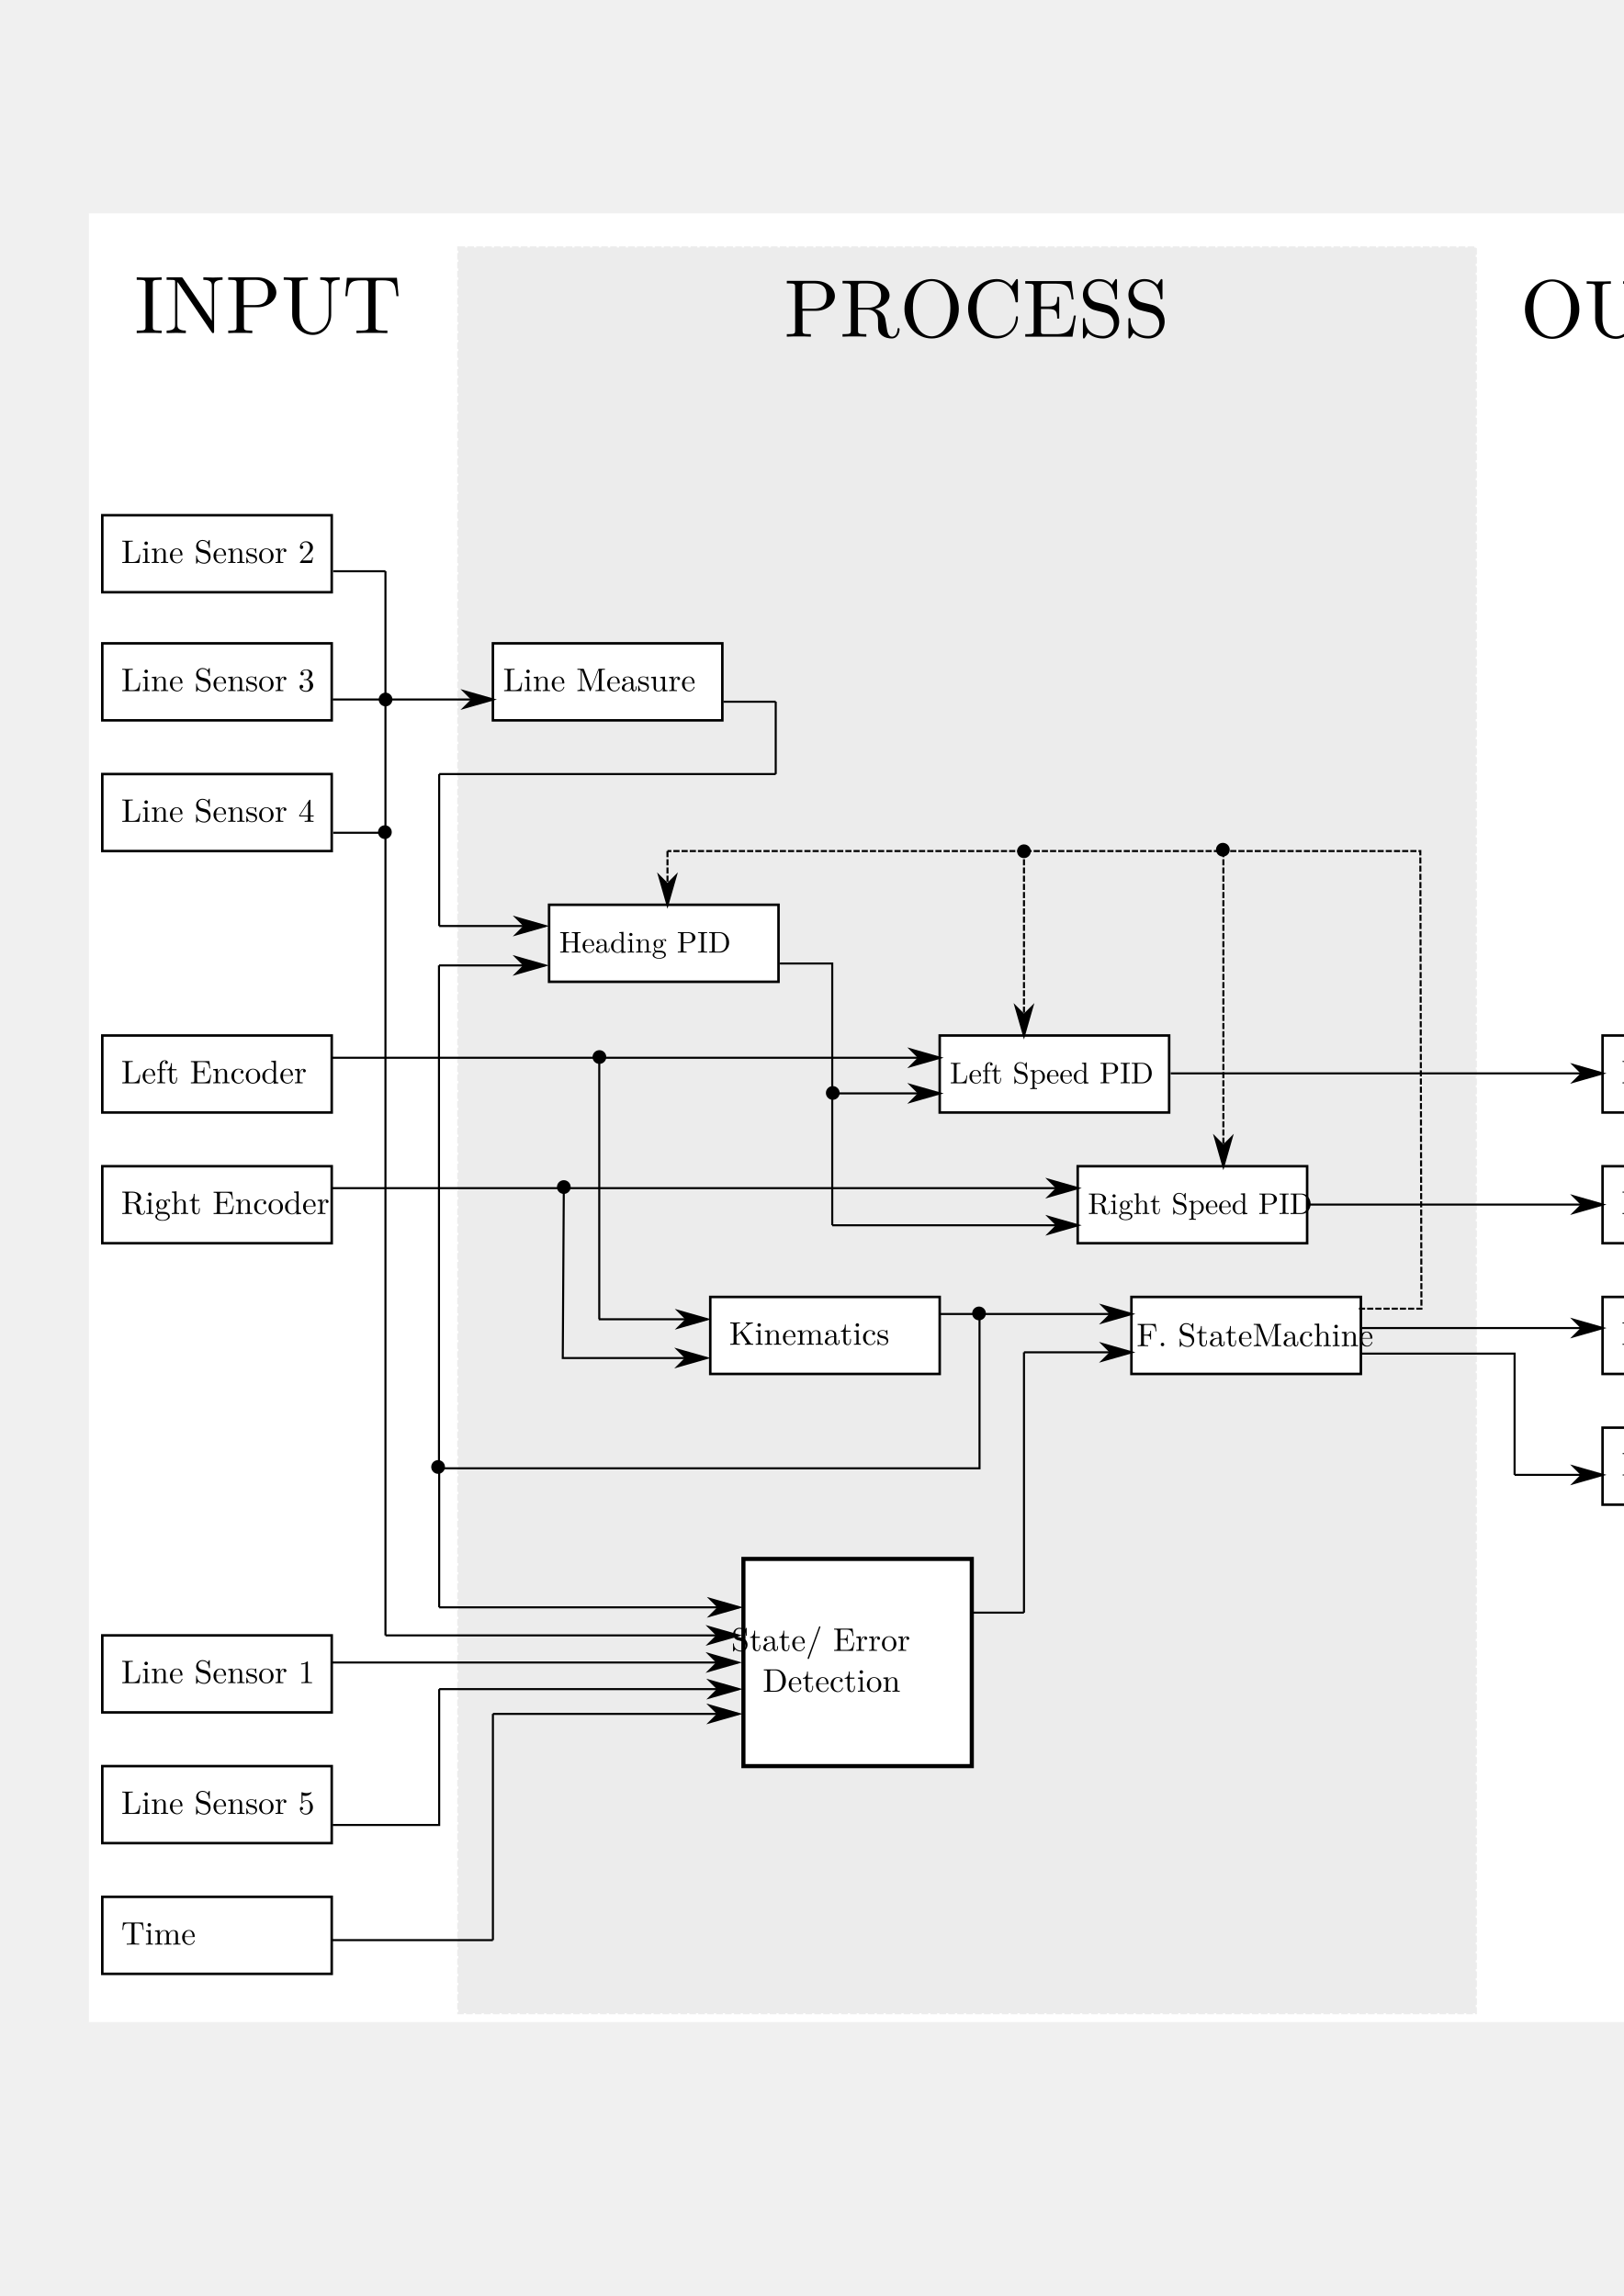
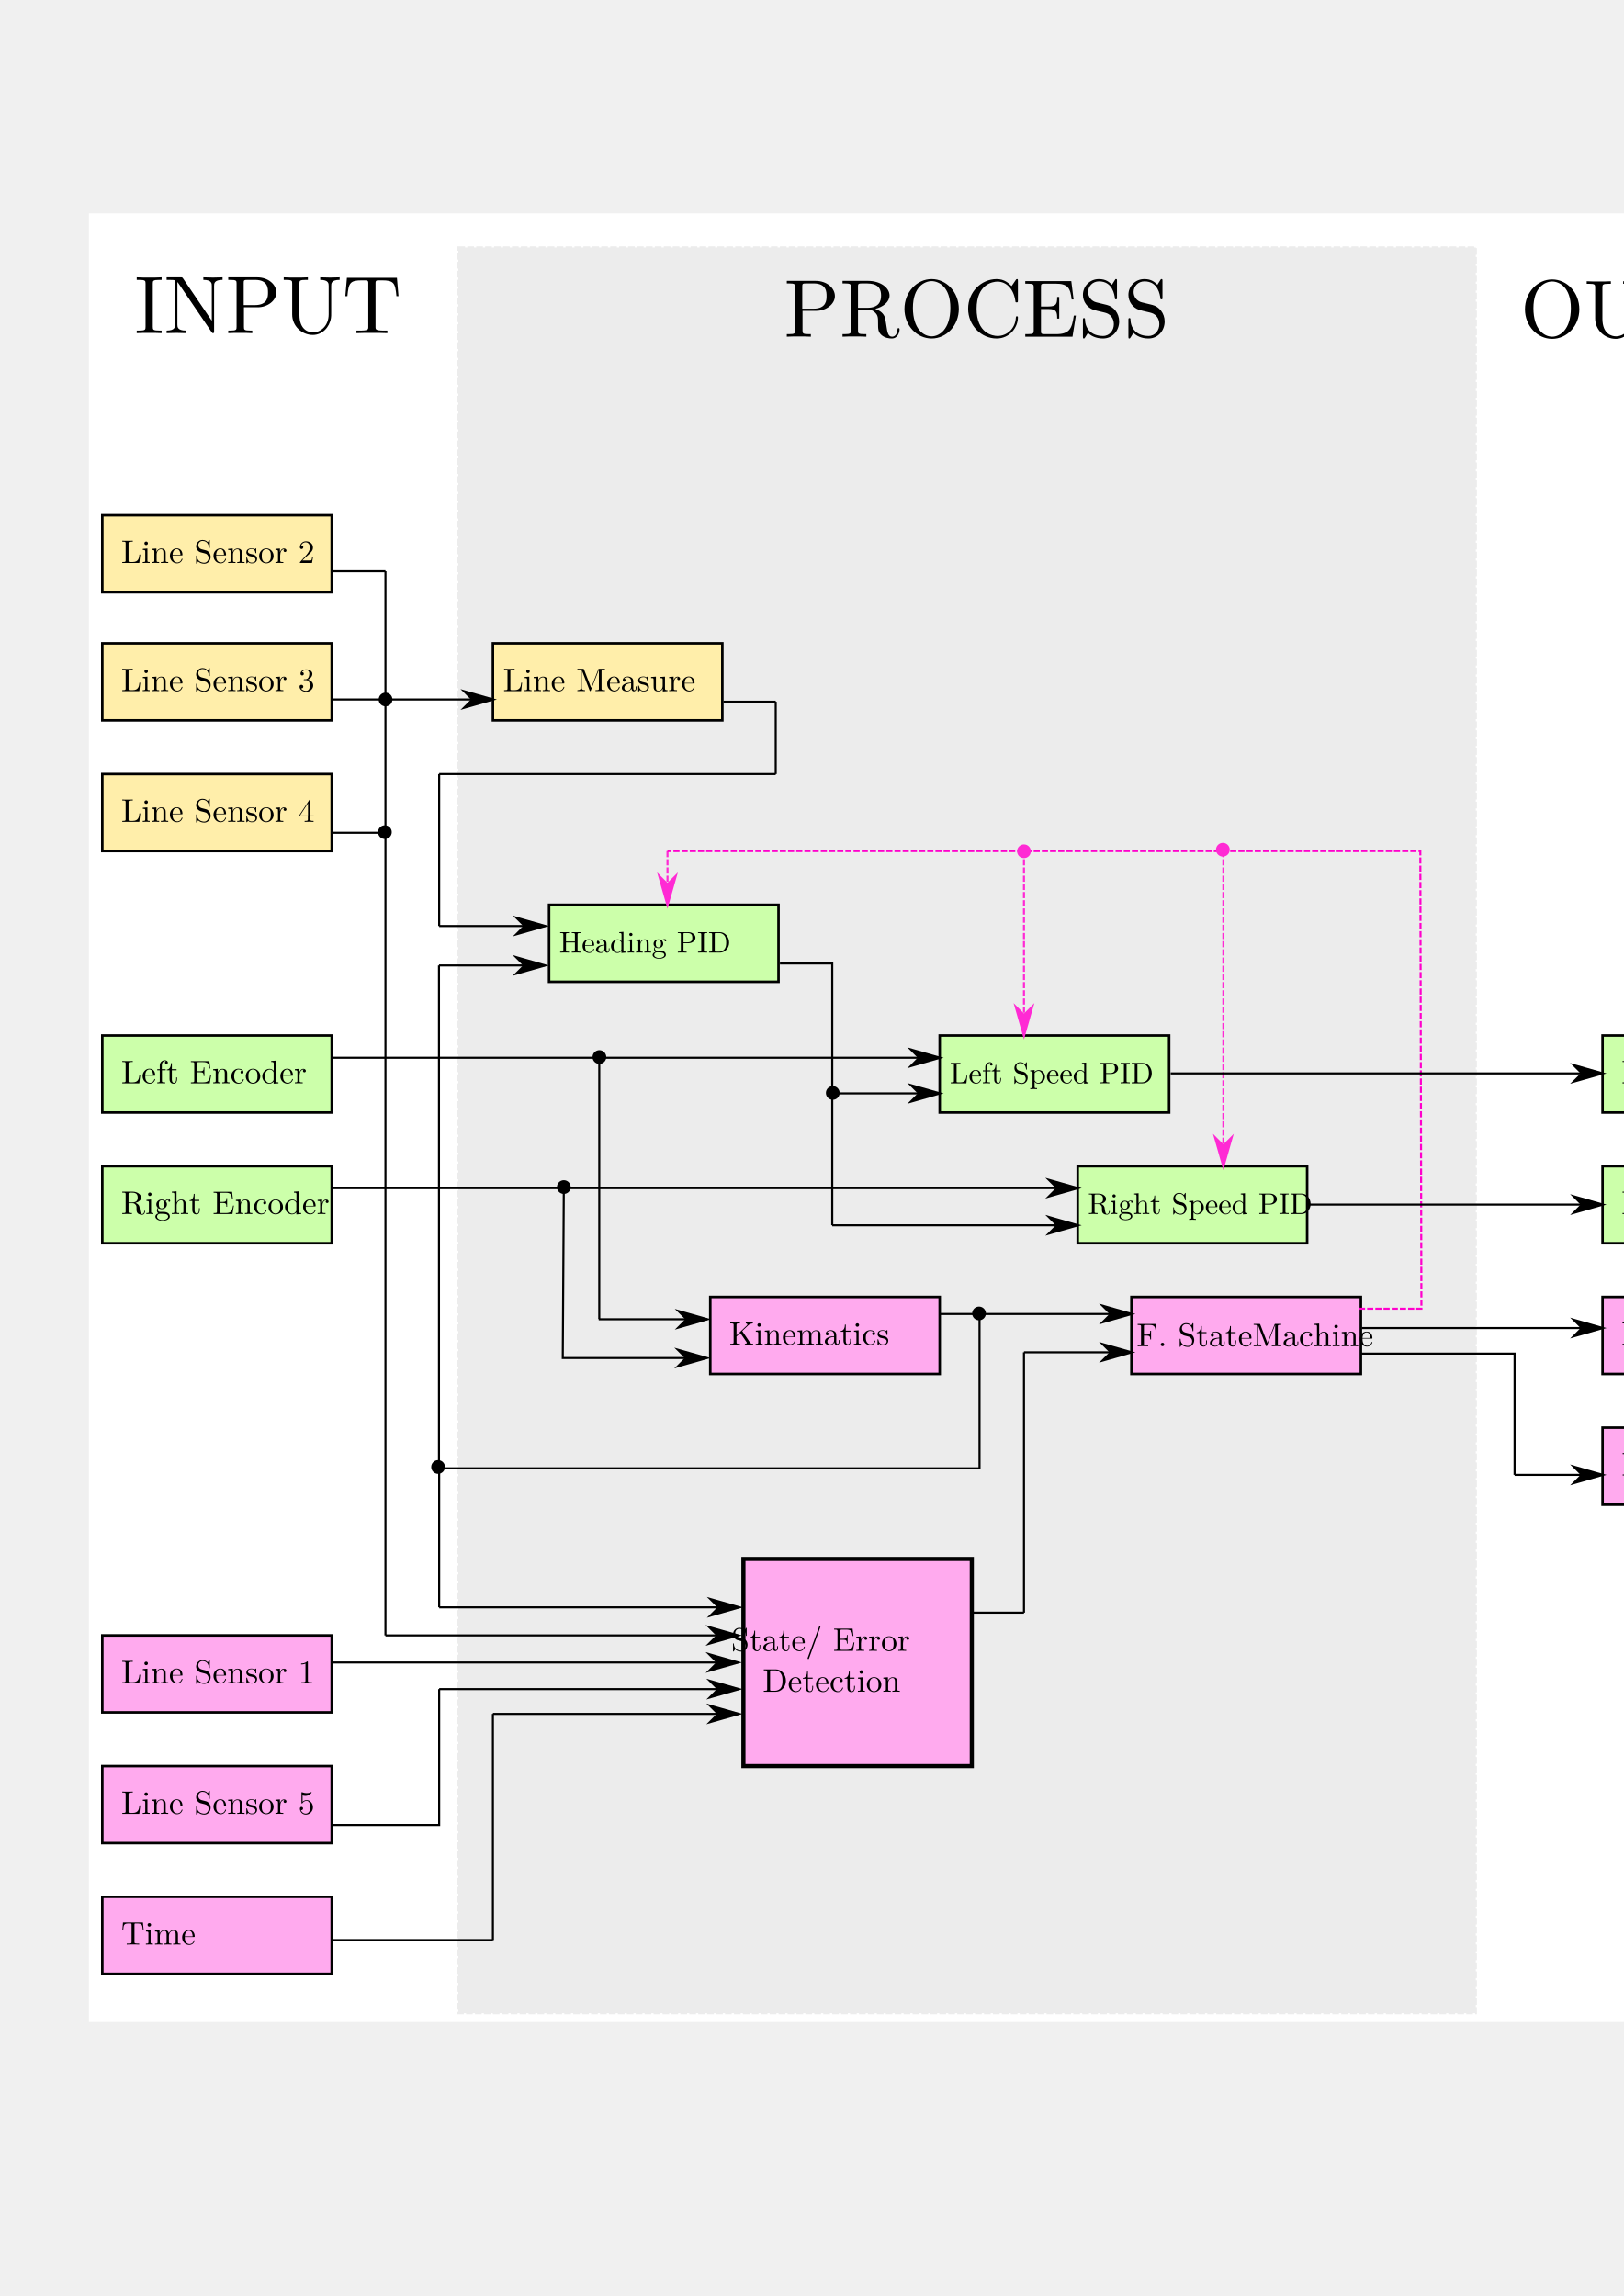
<svg xmlns="http://www.w3.org/2000/svg" width="210mm" height="297mm" viewBox="0 0 210 297" version="1.1" id="svg8">
  <defs id="defs2">
    <marker style="overflow:visible;" id="marker5228" refX="0.0" refY="0.0" orient="auto">
      <path transform="scale(0.8) rotate(180) translate(12.5,0)" style="fill-rule:evenodd;stroke:#000000;stroke-width:1pt;stroke-opacity:1;fill:#000000;fill-opacity:1" d="M 0.0,0.0 L 5.0,-5.0 L -12.5,0.0 L 5.0,5.0 L 0.0,0.0 z " id="path5226" />
    </marker>
    <marker style="overflow:visible;" id="marker5066" refX="0.0" refY="0.0" orient="auto">
      <path transform="scale(0.8) rotate(180) translate(12.5,0)" style="fill-rule:evenodd;stroke:#000000;stroke-width:1pt;stroke-opacity:1;fill:#000000;fill-opacity:1" d="M 0.0,0.0 L 5.0,-5.0 L -12.5,0.0 L 5.0,5.0 L 0.0,0.0 z " id="path5064" />
    </marker>
    <marker style="overflow:visible;" id="marker4910" refX="0.0" refY="0.0" orient="auto">
      <path transform="scale(0.8) rotate(180) translate(12.5,0)" style="fill-rule:evenodd;stroke:#000000;stroke-width:1pt;stroke-opacity:1;fill:#000000;fill-opacity:1" d="M 0.0,0.0 L 5.0,-5.0 L -12.5,0.0 L 5.0,5.0 L 0.0,0.0 z " id="path4908" />
    </marker>
    <marker style="overflow:visible;" id="marker4760" refX="0.0" refY="0.0" orient="auto">
      <path transform="scale(0.8) rotate(180) translate(12.5,0)" style="fill-rule:evenodd;stroke:#000000;stroke-width:1pt;stroke-opacity:1;fill:#000000;fill-opacity:1" d="M 0.0,0.0 L 5.0,-5.0 L -12.5,0.0 L 5.0,5.0 L 0.0,0.0 z " id="path4758" />
    </marker>
    <marker style="overflow:visible;" id="marker2869" refX="0.0" refY="0.0" orient="auto">
-       <path transform="scale(0.8) rotate(180) translate(12.5,0)" style="fill-rule:evenodd;stroke:#000000;stroke-width:1pt;stroke-opacity:1;fill:#000000;fill-opacity:1" d="M 0.0,0.0 L 5.0,-5.0 L -12.5,0.0 L 5.0,5.0 L 0.0,0.0 z " id="path2867" />
+       <path transform="scale(0.8) rotate(180) translate(12.5,0)" style="fill-rule:evenodd;stroke:#ff2ad4;stroke-width:1pt;stroke-opacity:1;fill:#ff2ad4;fill-opacity:1" d="M 0.0,0.0 L 5.0,-5.0 L -12.5,0.0 L 5.0,5.0 L 0.0,0.0 z " id="path2867" />
    </marker>
    <marker style="overflow:visible" id="Arrow1Lstart" refX="0.0" refY="0.0" orient="auto">
      <path transform="scale(0.8) translate(12.5,0)" style="fill-rule:evenodd;stroke:#000000;stroke-width:1pt;stroke-opacity:1;fill:#000000;fill-opacity:1" d="M 0.0,0.0 L 5.0,-5.0 L -12.5,0.0 L 5.0,5.0 L 0.0,0.0 z " id="path1164" />
    </marker>
    <marker style="overflow:visible;" id="marker2157" refX="0.0" refY="0.0" orient="auto">
      <path transform="scale(0.8) rotate(180) translate(12.5,0)" style="fill-rule:evenodd;stroke:#000000;stroke-width:1pt;stroke-opacity:1;fill:#000000;fill-opacity:1" d="M 0.0,0.0 L 5.0,-5.0 L -12.5,0.0 L 5.0,5.0 L 0.0,0.0 z " id="path2155" />
    </marker>
    <marker style="overflow:visible;" id="marker1810" refX="0.0" refY="0.0" orient="auto">
      <path transform="scale(0.8) rotate(180) translate(12.5,0)" style="fill-rule:evenodd;stroke:#000000;stroke-width:1pt;stroke-opacity:1;fill:#000000;fill-opacity:1" d="M 0.0,0.0 L 5.0,-5.0 L -12.5,0.0 L 5.0,5.0 L 0.0,0.0 z " id="path1808" />
    </marker>
    <marker style="overflow:visible;" id="Arrow1Lend" refX="0.0" refY="0.0" orient="auto">
      <path transform="scale(0.8) rotate(180) translate(12.5,0)" style="fill-rule:evenodd;stroke:#000000;stroke-width:1pt;stroke-opacity:1;fill:#000000;fill-opacity:1" d="M 0.0,0.0 L 5.0,-5.0 L -12.5,0.0 L 5.0,5.0 L 0.0,0.0 z " id="path1167" />
    </marker>
    <marker style="overflow:visible" id="Arrow1Lend-9" refX="0" refY="0" orient="auto">
      <path transform="matrix(-0.8,0,0,-0.8,-10,0)" style="fill:#000000;fill-opacity:1;fill-rule:evenodd;stroke:#000000;stroke-width:1pt;stroke-opacity:1" d="M 0,0 5,-5 -12.5,0 5,5 Z" id="path1167-4" />
    </marker>
    <marker style="overflow:visible" id="Arrow1Lend-0" refX="0" refY="0" orient="auto">
      <path transform="matrix(-0.8,0,0,-0.8,-10,0)" style="fill:#000000;fill-opacity:1;fill-rule:evenodd;stroke:#000000;stroke-width:1pt;stroke-opacity:1" d="M 0,0 5,-5 -12.5,0 5,5 Z" id="path1167-5" />
    </marker>
    <marker style="overflow:visible" id="marker1810-1" refX="0" refY="0" orient="auto">
      <path transform="matrix(-0.8,0,0,-0.8,-10,0)" style="fill:#000000;fill-opacity:1;fill-rule:evenodd;stroke:#000000;stroke-width:1pt;stroke-opacity:1" d="M 0,0 5,-5 -12.5,0 5,5 Z" id="path1808-0" />
    </marker>
    <marker style="overflow:visible" id="Arrow1Lend-0-4" refX="0" refY="0" orient="auto">
      <path transform="matrix(-0.8,0,0,-0.8,-10,0)" style="fill:#000000;fill-opacity:1;fill-rule:evenodd;stroke:#000000;stroke-width:1pt;stroke-opacity:1" d="M 0,0 5,-5 -12.5,0 5,5 Z" id="path1167-5-1" />
    </marker>
    <marker style="overflow:visible" id="Arrow1Lend-2" refX="0" refY="0" orient="auto">
      <path transform="matrix(-0.8,0,0,-0.8,-10,0)" style="fill:#000000;fill-opacity:1;fill-rule:evenodd;stroke:#000000;stroke-width:1pt;stroke-opacity:1" d="M 0,0 5,-5 -12.5,0 5,5 Z" id="path1167-9" />
    </marker>
    <marker style="overflow:visible" id="Arrow1Lend-9-0" refX="0" refY="0" orient="auto">
      <path transform="matrix(-0.8,0,0,-0.8,-10,0)" style="fill:#000000;fill-opacity:1;fill-rule:evenodd;stroke:#000000;stroke-width:1pt;stroke-opacity:1" d="M 0,0 5,-5 -12.5,0 5,5 Z" id="path1167-4-1" />
    </marker>
    <marker style="overflow:visible" id="Arrow1Lend-9-0-8" refX="0" refY="0" orient="auto">
      <path transform="matrix(-0.8,0,0,-0.8,-10,0)" style="fill:#000000;fill-opacity:1;fill-rule:evenodd;stroke:#000000;stroke-width:1pt;stroke-opacity:1" d="M 0,0 5,-5 -12.5,0 5,5 Z" id="path1167-4-1-2" />
    </marker>
    <marker style="overflow:visible" id="marker2157-3" refX="0" refY="0" orient="auto">
      <path transform="matrix(-0.8,0,0,-0.8,-10,0)" style="fill:#000000;fill-opacity:1;fill-rule:evenodd;stroke:#000000;stroke-width:1pt;stroke-opacity:1" d="M 0,0 5,-5 -12.5,0 5,5 Z" id="path2155-8" />
    </marker>
    <marker style="overflow:visible" id="marker2869-3" refX="0" refY="0" orient="auto">
      <path transform="matrix(-0.8,0,0,-0.8,-10,0)" style="fill:#000000;fill-opacity:1;fill-rule:evenodd;stroke:#000000;stroke-width:1pt;stroke-opacity:1" d="M 0,0 5,-5 -12.5,0 5,5 Z" id="path2867-8" />
    </marker>
    <marker style="overflow:visible" id="Arrow1Lend-9-0-8-0" refX="0" refY="0" orient="auto">
      <path transform="matrix(-0.8,0,0,-0.8,-10,0)" style="fill:#000000;fill-opacity:1;fill-rule:evenodd;stroke:#000000;stroke-width:1pt;stroke-opacity:1" d="M 0,0 5,-5 -12.5,0 5,5 Z" id="path1167-4-1-2-5" />
    </marker>
    <marker style="overflow:visible" id="Arrow1Lend-9-0-8-0-8" refX="0" refY="0" orient="auto">
      <path transform="matrix(-0.8,0,0,-0.8,-10,0)" style="fill:#000000;fill-opacity:1;fill-rule:evenodd;stroke:#000000;stroke-width:1pt;stroke-opacity:1" d="M 0,0 5,-5 -12.5,0 5,5 Z" id="path1167-4-1-2-5-4" />
    </marker>
    <marker style="overflow:visible" id="Arrow1Lend-9-0-8-0-84" refX="0" refY="0" orient="auto">
      <path transform="matrix(-0.8,0,0,-0.8,-10,0)" style="fill:#000000;fill-opacity:1;fill-rule:evenodd;stroke:#000000;stroke-width:1pt;stroke-opacity:1" d="M 0,0 5,-5 -12.5,0 5,5 Z" id="path1167-4-1-2-5-48" />
    </marker>
    <marker style="overflow:visible" id="Arrow1Lend-9-0-8-0-4" refX="0" refY="0" orient="auto">
      <path transform="matrix(-0.8,0,0,-0.8,-10,0)" style="fill:#000000;fill-opacity:1;fill-rule:evenodd;stroke:#000000;stroke-width:1pt;stroke-opacity:1" d="M 0,0 5,-5 -12.5,0 5,5 Z" id="path1167-4-1-2-5-2" />
    </marker>
    <marker style="overflow:visible" id="Arrow1Lend-9-0-8-0-84-3" refX="0" refY="0" orient="auto">
      <path transform="matrix(-0.8,0,0,-0.8,-10,0)" style="fill:#000000;fill-opacity:1;fill-rule:evenodd;stroke:#000000;stroke-width:1pt;stroke-opacity:1" d="M 0,0 5,-5 -12.5,0 5,5 Z" id="path1167-4-1-2-5-48-4" />
    </marker>
    <marker style="overflow:visible" id="marker2869-1" refX="0" refY="0" orient="auto">
-       <path transform="matrix(-0.8,0,0,-0.8,-10,0)" style="fill:#000000;fill-opacity:1;fill-rule:evenodd;stroke:#000000;stroke-width:1pt;stroke-opacity:1" d="M 0,0 5,-5 -12.5,0 5,5 Z" id="path2867-5" />
+       <path transform="matrix(-0.8,0,0,-0.8,-10,0)" style="fill:#ff2ad4;fill-opacity:1;fill-rule:evenodd;stroke:#ff2ad4;stroke-width:1pt;stroke-opacity:1" d="M 0,0 5,-5 -12.5,0 5,5 Z" id="path2867-5" />
    </marker>
    <marker style="overflow:visible" id="marker2869-1-2" refX="0" refY="0" orient="auto">
-       <path transform="matrix(-0.8,0,0,-0.8,-10,0)" style="fill:#000000;fill-opacity:1;fill-rule:evenodd;stroke:#000000;stroke-width:1pt;stroke-opacity:1" d="M 0,0 5,-5 -12.5,0 5,5 Z" id="path2867-5-8" />
+       <path transform="matrix(-0.8,0,0,-0.8,-10,0)" style="fill:#ff2ad4;fill-opacity:1;fill-rule:evenodd;stroke:#ff2ad4;stroke-width:1pt;stroke-opacity:1" d="M 0,0 5,-5 -12.5,0 5,5 Z" id="path2867-5-8" />
    </marker>
  </defs>
  <g id="layer1">
    <rect style="fill:#ffffff;stroke:none;stroke-width:0.266;stroke-miterlimit:4;stroke-dasharray:0.797, 0.266;stroke-dashoffset:0" id="rect5483" width="228.516" height="233.968" x="11.499" y="27.592" />
    <rect style="fill:#ececec;stroke:#ececec;stroke-width:0.289;stroke-miterlimit:4;stroke-dasharray:0.866, 0.289;stroke-dashoffset:0" id="rect5442" width="131.586" height="228.406" x="59.283" y="32.011" />
-     <rect style="fill:none;stroke:#000000;stroke-width:0.327;stroke-miterlimit:4;stroke-dasharray:none;stroke-dashoffset:0" id="rect833" width="29.673" height="9.961" x="13.23" y="66.648" />
+     <rect style="fill:#ffeeaa;stroke:#000000;stroke-width:0.327;stroke-miterlimit:4;stroke-dasharray:none;stroke-dashoffset:0" id="rect833" width="29.673" height="9.961" x="13.23" y="66.648" />
    <text xml:space="preserve" style="font-size:4.233px;line-height:1.25;font-family:'Cambria Math';-inkscape-font-specification:'Cambria Math';stroke-width:0.265" x="15.671" y="72.831" id="text837">
      <tspan x="15.671" y="72.831" style="font-size:4.233px;stroke-width:0.265" id="tspan839">Line Sensor 2</tspan>
    </text>
-     <rect style="fill:none;stroke:#000000;stroke-width:0.327;stroke-miterlimit:4;stroke-dasharray:none;stroke-dashoffset:0" id="rect833-0" width="29.673" height="9.961" x="13.23" y="83.219" />
+     <rect style="fill:#ffeeaa;stroke:#000000;stroke-width:0.327;stroke-miterlimit:4;stroke-dasharray:none;stroke-dashoffset:0" id="rect833-0" width="29.673" height="9.961" x="13.23" y="83.219" />
    <text xml:space="preserve" style="font-size:4.233px;line-height:1.25;font-family:'Cambria Math';-inkscape-font-specification:'Cambria Math';stroke-width:0.265" x="15.671" y="89.402" id="text837-4">
      <tspan x="15.671" y="89.402" style="font-size:4.233px;stroke-width:0.265" id="tspan839-1">Line Sensor 3</tspan>
    </text>
-     <rect style="fill:none;stroke:#000000;stroke-width:0.327;stroke-miterlimit:4;stroke-dasharray:none;stroke-dashoffset:0" id="rect833-0-4" width="29.673" height="9.961" x="13.23" y="100.128" />
+     <rect style="fill:#ffeeaa;stroke:#000000;stroke-width:0.327;stroke-miterlimit:4;stroke-dasharray:none;stroke-dashoffset:0" id="rect833-0-4" width="29.673" height="9.961" x="13.23" y="100.128" />
    <text xml:space="preserve" style="font-size:4.233px;line-height:1.25;font-family:'Cambria Math';-inkscape-font-specification:'Cambria Math';stroke-width:0.265" x="15.671" y="106.311" id="text837-4-2">
      <tspan x="15.671" y="106.311" style="font-size:4.233px;stroke-width:0.265" id="tspan839-1-1">Line Sensor 4</tspan>
    </text>
-     <rect style="fill:#ffffff;stroke:#000000;stroke-width:0.327;stroke-miterlimit:4;stroke-dasharray:none;stroke-dashoffset:0" id="rect833-7" width="29.673" height="9.961" x="63.75" y="83.219" />
+     <rect style="fill:#ffeeaa;stroke:#000000;stroke-width:0.327;stroke-miterlimit:4;stroke-dasharray:none;stroke-dashoffset:0" id="rect833-7" width="29.673" height="9.961" x="63.75" y="83.219" />
    <text xml:space="preserve" style="font-size:4.233px;line-height:1.25;font-family:'Cambria Math';-inkscape-font-specification:'Cambria Math';stroke-width:0.265" x="65.057" y="89.402" id="text837-3">
      <tspan x="65.057" y="89.402" style="font-size:4.233px;stroke-width:0.265" id="tspan839-15">Line Measure</tspan>
    </text>
-     <rect style="fill:#ffffff;stroke:#000000;stroke-width:0.327;stroke-miterlimit:4;stroke-dasharray:none;stroke-dashoffset:0" id="rect833-7-9" width="29.673" height="9.961" x="121.536" y="133.948" />
+     <rect style="fill:#ccffaa;stroke:#000000;stroke-width:0.327;stroke-miterlimit:4;stroke-dasharray:none;stroke-dashoffset:0" id="rect833-7-9" width="29.673" height="9.961" x="121.536" y="133.948" />
    <text xml:space="preserve" style="font-size:3.881px;line-height:1.25;font-family:'Cambria Math';-inkscape-font-specification:'Cambria Math';stroke-width:0.265" x="122.843" y="140.131" id="text837-3-2">
      <tspan x="122.843" y="140.131" style="font-size:3.881px;stroke-width:0.265" id="tspan839-15-4">Left Speed PID</tspan>
    </text>
-     <rect style="fill:#ffffff;stroke:#000000;stroke-width:0.327;stroke-miterlimit:4;stroke-dasharray:none;stroke-dashoffset:0" id="rect833-7-9-4" width="29.673" height="9.961" x="139.384" y="150.857" />
+     <rect style="fill:#ccffaa;stroke:#000000;stroke-width:0.327;stroke-miterlimit:4;stroke-dasharray:none;stroke-dashoffset:0" id="rect833-7-9-4" width="29.673" height="9.961" x="139.384" y="150.857" />
    <text xml:space="preserve" style="font-size:3.881px;line-height:1.25;font-family:'Cambria Math';-inkscape-font-specification:'Cambria Math';stroke-width:0.265" x="140.691" y="157.04" id="text837-3-2-9">
      <tspan x="140.691" y="157.04" style="font-size:3.881px;stroke-width:0.265" id="tspan839-15-4-6">Right Speed PID</tspan>
    </text>
-     <rect style="fill:#ffffff;stroke:#000000;stroke-width:0.327;stroke-miterlimit:4;stroke-dasharray:none;stroke-dashoffset:0" id="rect833-7-9-4-8" width="29.673" height="9.961" x="71.015" y="117.038" />
+     <rect style="fill:#ccffaa;stroke:#000000;stroke-width:0.327;stroke-miterlimit:4;stroke-dasharray:none;stroke-dashoffset:0" id="rect833-7-9-4-8" width="29.673" height="9.961" x="71.015" y="117.038" />
    <text xml:space="preserve" style="font-size:3.881px;line-height:1.25;font-family:'Cambria Math';-inkscape-font-specification:'Cambria Math';stroke-width:0.265" x="72.323" y="123.221" id="text837-3-2-9-1">
      <tspan x="72.323" y="123.221" style="font-size:3.881px;stroke-width:0.265" id="tspan839-15-4-6-1">Heading PID</tspan>
    </text>
-     <rect style="fill:none;stroke:#000000;stroke-width:0.327;stroke-miterlimit:4;stroke-dasharray:none;stroke-dashoffset:0" id="rect833-0-44" width="29.673" height="9.961" x="13.23" y="133.948" />
+     <rect style="fill:#ccffaa;stroke:#000000;stroke-width:0.327;stroke-miterlimit:4;stroke-dasharray:none;stroke-dashoffset:0" id="rect833-0-44" width="29.673" height="9.961" x="13.23" y="133.948" />
    <text xml:space="preserve" style="font-size:4.233px;line-height:1.25;font-family:'Cambria Math';-inkscape-font-specification:'Cambria Math';stroke-width:0.265" x="15.671" y="140.131" id="text837-4-0">
      <tspan x="15.671" y="140.131" style="font-size:4.233px;stroke-width:0.265" id="tspan839-1-5">Left Encoder</tspan>
    </text>
-     <rect style="fill:none;stroke:#000000;stroke-width:0.327;stroke-miterlimit:4;stroke-dasharray:none;stroke-dashoffset:0" id="rect833-0-4-2" width="29.673" height="9.961" x="13.23" y="150.857" />
+     <rect style="fill:#ccffaa;stroke:#000000;stroke-width:0.327;stroke-miterlimit:4;stroke-dasharray:none;stroke-dashoffset:0" id="rect833-0-4-2" width="29.673" height="9.961" x="13.23" y="150.857" />
    <text xml:space="preserve" style="font-size:4.233px;line-height:1.25;font-family:'Cambria Math';-inkscape-font-specification:'Cambria Math';stroke-width:0.265" x="15.671" y="157.04" id="text837-4-2-6">
      <tspan x="15.671" y="157.04" style="font-size:4.233px;stroke-width:0.265" id="tspan839-1-1-7">Right Encoder</tspan>
    </text>
-     <rect style="fill:#ffffff;stroke:#000000;stroke-width:0.327;stroke-miterlimit:4;stroke-dasharray:none;stroke-dashoffset:0" id="rect833-0-4-2-5" width="29.673" height="9.961" x="91.862" y="167.767" />
+     <rect style="fill:#ffaaee;stroke:#000000;stroke-width:0.327;stroke-miterlimit:4;stroke-dasharray:none;stroke-dashoffset:0" id="rect833-0-4-2-5" width="29.673" height="9.961" x="91.862" y="167.767" />
    <text xml:space="preserve" style="font-size:4.233px;line-height:1.25;font-family:'Cambria Math';-inkscape-font-specification:'Cambria Math';stroke-width:0.265" x="94.304" y="173.95" id="text837-4-2-6-6">
      <tspan x="94.304" y="173.95" style="font-size:4.233px;stroke-width:0.265" id="tspan839-1-1-7-0">Kinematics</tspan>
    </text>
-     <rect style="fill:none;stroke:#000000;stroke-width:0.327;stroke-miterlimit:4;stroke-dasharray:none;stroke-dashoffset:0" id="rect833-06" width="29.673" height="9.961" x="13.23" y="211.547" />
+     <rect style="fill:#ffaaee;stroke:#000000;stroke-width:0.327;stroke-miterlimit:4;stroke-dasharray:none;stroke-dashoffset:0" id="rect833-06" width="29.673" height="9.961" x="13.23" y="211.547" />
    <text xml:space="preserve" style="font-size:4.233px;line-height:1.25;font-family:'Cambria Math';-inkscape-font-specification:'Cambria Math';stroke-width:0.265" x="15.671" y="217.73" id="text837-6">
      <tspan x="15.671" y="217.73" style="font-size:4.233px;stroke-width:0.265" id="tspan839-2">Line Sensor 1</tspan>
    </text>
-     <rect style="fill:none;stroke:#000000;stroke-width:0.327;stroke-miterlimit:4;stroke-dasharray:none;stroke-dashoffset:0" id="rect833-06-7" width="29.673" height="9.961" x="13.23" y="228.457" />
+     <rect style="fill:#ffaaee;stroke:#000000;stroke-width:0.327;stroke-miterlimit:4;stroke-dasharray:none;stroke-dashoffset:0" id="rect833-06-7" width="29.673" height="9.961" x="13.23" y="228.457" />
    <text xml:space="preserve" style="font-size:4.233px;line-height:1.25;font-family:'Cambria Math';-inkscape-font-specification:'Cambria Math';stroke-width:0.265" x="15.671" y="234.64" id="text837-6-0">
      <tspan x="15.671" y="234.64" style="font-size:4.233px;stroke-width:0.265" id="tspan839-2-6">Line Sensor 5</tspan>
    </text>
-     <rect style="fill:#ffffff;stroke:#000000;stroke-width:0.535;stroke-miterlimit:4;stroke-dasharray:none;stroke-dashoffset:0" id="rect833-06-7-6" width="29.537" height="26.802" x="96.149" y="201.655" />
+     <rect style="fill:#ffaaee;stroke:#000000;stroke-width:0.535;stroke-miterlimit:4;stroke-dasharray:none;stroke-dashoffset:0" id="rect833-06-7-6" width="29.537" height="26.802" x="96.149" y="201.655" />
    <text xml:space="preserve" style="font-size:4.233px;line-height:1.25;font-family:'Cambria Math';-inkscape-font-specification:'Cambria Math';stroke-width:0.265" x="111.063" y="213.544" id="text837-6-0-3">
      <tspan x="111.063" y="213.544" style="font-size:4.233px;text-align:center;text-anchor:middle;stroke-width:0.265" id="tspan839-2-6-7">State/ Error</tspan>
      <tspan x="111.063" y="218.836" style="font-size:4.233px;text-align:center;text-anchor:middle;stroke-width:0.265" id="tspan4211">Detection</tspan>
    </text>
-     <rect style="fill:#ffffff;stroke:#000000;stroke-width:0.327;stroke-miterlimit:4;stroke-dasharray:none;stroke-dashoffset:0" id="rect833-06-7-6-1" width="29.673" height="9.961" x="146.333" y="167.767" />
+     <rect style="fill:#ffaaee;stroke:#000000;stroke-width:0.327;stroke-miterlimit:4;stroke-dasharray:none;stroke-dashoffset:0" id="rect833-06-7-6-1" width="29.673" height="9.961" x="146.333" y="167.767" />
    <text xml:space="preserve" style="font-size:4.233px;line-height:1.25;font-family:'Cambria Math';-inkscape-font-specification:'Cambria Math';stroke-width:0.265" x="146.995" y="174.139" id="text837-6-0-3-9">
      <tspan x="146.995" y="174.139" style="font-size:4.233px;stroke-width:0.265" id="tspan839-2-6-7-0">F. StateMachine</tspan>
    </text>
    <path style="fill:none;stroke:#000000;stroke-width:0.265px;stroke-linecap:butt;stroke-linejoin:miter;stroke-opacity:1;marker-end:url(#Arrow1Lend)" d="m 107.638,141.436 h 13.898" id="path1162" />
    <path style="fill:none;stroke:#000000;stroke-width:0.265px;stroke-linecap:butt;stroke-linejoin:miter;stroke-opacity:1" d="m 43.089,73.894 h 6.763" id="path1454" />
    <path style="fill:none;stroke:#000000;stroke-width:0.265px;stroke-linecap:butt;stroke-linejoin:miter;stroke-opacity:1" d="m 43.089,107.723 h 6.763" id="path1454-9" />
    <path style="fill:none;stroke:#000000;stroke-width:0.265px;stroke-linecap:butt;stroke-linejoin:miter;stroke-opacity:1" d="M 49.852,73.894 V 107.723" id="path1471" />
    <circle style="fill:#000000;stroke:#000000;stroke-width:0.265;stroke-miterlimit:4;stroke-dasharray:none;stroke-dashoffset:0" id="path1473" cx="49.865" cy="90.484" r="0.756" />
    <path style="fill:none;stroke:#000000;stroke-width:0.265px;stroke-linecap:butt;stroke-linejoin:miter;stroke-opacity:1;marker-end:url(#Arrow1Lend-9)" d="M 43.03,90.483 H 63.75" id="path1162-2" />
    <path style="fill:none;stroke:#000000;stroke-width:0.265px;stroke-linecap:butt;stroke-linejoin:miter;stroke-opacity:1;marker-end:url(#Arrow1Lend-0)" d="m 107.638,158.496 31.747,0" id="path1162-26" />
    <path style="fill:none;stroke:#000000;stroke-width:0.265px;stroke-linecap:butt;stroke-linejoin:miter;stroke-opacity:1" d="m 100.875,124.633 h 6.763 v 33.863" id="path1454-9-7" />
    <circle style="fill:#000000;stroke:#000000;stroke-width:0.265;stroke-miterlimit:4;stroke-dasharray:none;stroke-dashoffset:0" id="path1473-0" cx="107.706" cy="141.379" r="0.756" />
    <path style="fill:none;stroke:#000000;stroke-width:0.265px;stroke-linecap:butt;stroke-linejoin:miter;stroke-opacity:1;marker-end:url(#marker1810)" d="m 42.903,153.692 96.481,0" id="path1782" />
    <path style="fill:none;stroke:#000000;stroke-width:0.265px;stroke-linecap:butt;stroke-linejoin:miter;stroke-opacity:1;marker-end:url(#marker1810-1)" d="M 42.903,136.827 H 121.536" id="path1782-0" />
    <path style="fill:none;stroke:#000000;stroke-width:0.265px;stroke-linecap:butt;stroke-linejoin:miter;stroke-opacity:1;marker-start:url(#Arrow1Lstart)" d="M 91.399,175.668 H 72.786 l 0.134,-21.95" id="path1162-26-6" />
    <path style="fill:none;stroke:#000000;stroke-width:0.265px;stroke-linecap:butt;stroke-linejoin:miter;stroke-opacity:1;marker-end:url(#Arrow1Lend-2)" d="M 77.435,170.654 H 91.466" id="path1162-4" />
    <path style="fill:none;stroke:#000000;stroke-width:0.265px;stroke-linecap:butt;stroke-linejoin:miter;stroke-opacity:1" d="m 77.505,170.626 0,-33.917" id="path2105" />
    <circle style="fill:#000000;stroke:#000000;stroke-width:0.265;stroke-miterlimit:4;stroke-dasharray:none;stroke-dashoffset:0" id="path1473-0-5" cx="77.523" cy="136.733" r="0.756" />
    <circle style="fill:#000000;stroke:#000000;stroke-width:0.265;stroke-miterlimit:4;stroke-dasharray:none;stroke-dashoffset:0" id="path1473-0-5-2" cx="72.921" cy="153.553" r="0.756" />
    <path style="fill:none;stroke:#000000;stroke-width:0.265px;stroke-linecap:butt;stroke-linejoin:miter;stroke-opacity:1" d="m 93.565,90.77 h 6.763" id="path1454-6" />
    <path style="fill:none;stroke:#000000;stroke-width:0.265px;stroke-linecap:butt;stroke-linejoin:miter;stroke-opacity:1;marker-end:url(#marker2157)" d="M 56.801,119.784 H 70.513" id="path1454-6-5" />
    <path style="fill:none;stroke:#000000;stroke-width:0.265px;stroke-linecap:butt;stroke-linejoin:miter;stroke-opacity:1" d="M 100.327,90.77 V 100.128" id="path2342" />
    <path style="fill:none;stroke:#000000;stroke-width:0.265px;stroke-linecap:butt;stroke-linejoin:miter;stroke-opacity:1" d="M 56.801,119.784 V 100.128" id="path2344" />
    <path style="fill:none;stroke:#000000;stroke-width:0.265px;stroke-linecap:butt;stroke-linejoin:miter;stroke-opacity:1" d="m 100.327,100.128 -43.526,0" id="path2346" />
    <path style="fill:none;stroke:#000000;stroke-width:0.265px;stroke-linecap:butt;stroke-linejoin:miter;stroke-opacity:1;marker-end:url(#Arrow1Lend-9-0)" d="m 121.536,169.972 24.798,0" id="path1162-2-6" />
    <path style="fill:none;stroke:#000000;stroke-width:0.265px;stroke-linecap:butt;stroke-linejoin:miter;stroke-opacity:1;marker-end:url(#Arrow1Lend-9-0-8)" d="m 132.435,174.928 13.898,0" id="path1162-2-6-1" />
    <path style="fill:none;stroke:#000000;stroke-width:0.265px;stroke-linecap:butt;stroke-linejoin:miter;stroke-opacity:1" d="m 132.435,174.928 v 33.676" id="path2659" />
    <path style="fill:none;stroke:#000000;stroke-width:0.265px;stroke-linecap:butt;stroke-linejoin:miter;stroke-opacity:1" d="m 125.672,208.604 h 6.763" id="path1454-9-9" />
    <path style="fill:none;stroke:#000000;stroke-width:0.265px;stroke-linecap:butt;stroke-linejoin:miter;stroke-opacity:1;marker-end:url(#marker2157-3)" d="M 56.775,124.882 H 70.486" id="path1454-6-5-4" />
    <path style="fill:none;stroke:#000000;stroke-width:0.265px;stroke-linecap:butt;stroke-linejoin:miter;stroke-opacity:1" d="m 126.686,170.05 v 19.883 l -69.885,0" id="path2817" />
    <path style="fill:none;stroke:#000000;stroke-width:0.265px;stroke-linecap:butt;stroke-linejoin:miter;stroke-opacity:1" d="m 56.775,124.882 v 65.146" id="path2819" />
    <circle style="fill:#000000;stroke:#000000;stroke-width:0.265;stroke-miterlimit:4;stroke-dasharray:none;stroke-dashoffset:0" id="path1473-0-5-2-3" cx="126.622" cy="169.9" r="0.756" />
-     <rect style="fill:none;stroke:#000000;stroke-width:0.327;stroke-miterlimit:4;stroke-dasharray:none;stroke-dashoffset:0" id="rect833-06-7-1" width="29.673" height="9.961" x="13.23" y="245.367" />
+     <rect style="fill:#ffaaee;stroke:#000000;stroke-width:0.327;stroke-miterlimit:4;stroke-dasharray:none;stroke-dashoffset:0" id="rect833-06-7-1" width="29.673" height="9.961" x="13.23" y="245.367" />
    <text xml:space="preserve" style="font-size:4.233px;line-height:1.25;font-family:'Cambria Math';-inkscape-font-specification:'Cambria Math';stroke-width:0.265" x="15.671" y="251.55" id="text837-6-0-1">
      <tspan x="15.671" y="251.55" style="font-size:4.233px;stroke-width:0.265" id="tspan839-2-6-1">Time</tspan>
    </text>
-     <path style="fill:none;stroke:#000000;stroke-width:0.265;stroke-linecap:butt;stroke-linejoin:miter;stroke-opacity:1;stroke-miterlimit:4;stroke-dasharray:0.794, 0.265;stroke-dashoffset:0;marker-end:url(#marker2869)" d="M 86.328,110.089 V 117.038" id="path2865" />
-     <path style="fill:none;stroke:#000000;stroke-width:0.265;stroke-linecap:butt;stroke-linejoin:miter;stroke-miterlimit:4;stroke-dasharray:0.794, 0.265;stroke-dashoffset:0;stroke-opacity:1" d="m 175.759,169.286 8.079,0 -0.142,-59.197 H 86.328" id="path3118" />
+     <path style="fill:none;stroke:#ff2ad4;stroke-width:0.265;stroke-linecap:butt;stroke-linejoin:miter;stroke-opacity:1;stroke-miterlimit:4;stroke-dasharray:0.794, 0.265;stroke-dashoffset:0;marker-end:url(#marker2869)" d="M 86.328,110.089 V 117.038" id="path2865" />
+     <path style="fill:none;stroke:#ff00cc;stroke-width:0.265;stroke-linecap:butt;stroke-linejoin:miter;stroke-miterlimit:4;stroke-dasharray:0.794, 0.265;stroke-dashoffset:0;stroke-opacity:1" d="m 175.759,169.286 8.079,0 -0.142,-59.197 H 86.328" id="path3118" />
    <path style="fill:none;stroke:#000000;stroke-width:0.265px;stroke-linecap:butt;stroke-linejoin:miter;stroke-opacity:1;marker-end:url(#Arrow1Lend-9-0-8-0)" d="m 49.852,211.547 h 45.595" id="path1162-2-6-1-7" />
    <path style="fill:none;stroke:#000000;stroke-width:0.265px;stroke-linecap:butt;stroke-linejoin:miter;stroke-opacity:1;marker-end:url(#Arrow1Lend-9-0-8-0-8)" d="M 42.903,215.053 H 95.45" id="path1162-2-6-1-7-6" />
    <path style="fill:none;stroke:#000000;stroke-width:0.265px;stroke-linecap:butt;stroke-linejoin:miter;stroke-opacity:1;marker-end:url(#Arrow1Lend-9-0-8-0-84)" d="M 63.75,221.703 H 95.544" id="path1162-2-6-1-7-1" />
    <path style="fill:none;stroke:#000000;stroke-width:0.265px;stroke-linecap:butt;stroke-linejoin:miter;stroke-opacity:1;marker-end:url(#Arrow1Lend-9-0-8-0-4)" d="M 56.801,207.918 H 95.611" id="path1162-2-6-1-7-8" />
    <path style="fill:none;stroke:#000000;stroke-width:0.265px;stroke-linecap:butt;stroke-linejoin:miter;stroke-opacity:1" d="m 43.03,236.071 13.771,0 v -17.575" id="path3889" />
    <path style="fill:none;stroke:#000000;stroke-width:0.265px;stroke-linecap:butt;stroke-linejoin:miter;stroke-opacity:1" d="m 42.897,250.966 20.853,0" id="path3891" />
    <path style="fill:none;stroke:#000000;stroke-width:0.265px;stroke-linecap:butt;stroke-linejoin:miter;stroke-opacity:1" d="m 63.75,221.703 v 29.263" id="path3893" />
    <path style="fill:none;stroke:#000000;stroke-width:0.265px;stroke-linecap:butt;stroke-linejoin:miter;stroke-opacity:1" d="M 56.801,207.918 V 189.933" id="path3895" />
    <circle style="fill:#000000;stroke:#000000;stroke-width:0.265;stroke-miterlimit:4;stroke-dasharray:none;stroke-dashoffset:0" id="path1473-0-5-2-3-9" cx="56.661" cy="189.761" r="0.756" />
    <path style="fill:none;stroke:#000000;stroke-width:0.265px;stroke-linecap:butt;stroke-linejoin:miter;stroke-opacity:1;marker-end:url(#Arrow1Lend-9-0-8-0-84-3)" d="m 56.801,218.496 38.743,0" id="path1162-2-6-1-7-1-9" />
    <path style="fill:none;stroke:#000000;stroke-width:0.265px;stroke-linecap:butt;stroke-linejoin:miter;stroke-opacity:1" d="M 49.852,107.723 V 211.547" id="path4171" />
    <circle style="fill:#000000;stroke:#000000;stroke-width:0.265;stroke-miterlimit:4;stroke-dasharray:none;stroke-dashoffset:0" id="path1473-4" cx="49.779" cy="107.643" r="0.756" />
-     <path style="fill:none;stroke:#000000;stroke-width:0.265;stroke-linecap:butt;stroke-linejoin:miter;stroke-miterlimit:4;stroke-dasharray:0.794, 0.265;stroke-dashoffset:0;stroke-opacity:1;marker-end:url(#marker2869-1)" d="m 132.435,110.089 0,23.859" id="path2865-7" />
-     <path style="fill:none;stroke:#000000;stroke-width:0.265;stroke-linecap:butt;stroke-linejoin:miter;stroke-miterlimit:4;stroke-dasharray:0.794, 0.265;stroke-dashoffset:0;stroke-opacity:1;marker-end:url(#marker2869-1-2)" d="m 158.224,110.089 0,40.768" id="path2865-7-4" />
-     <rect style="fill:none;stroke:#000000;stroke-width:0.327;stroke-miterlimit:4;stroke-dasharray:none;stroke-dashoffset:0" id="rect833-06-7-1-7" width="29.673" height="9.961" x="207.264" y="133.948" />
+     <path style="fill:none;stroke:#ff2ad4;stroke-width:0.265;stroke-linecap:butt;stroke-linejoin:miter;stroke-miterlimit:4;stroke-dasharray:0.794, 0.265;stroke-dashoffset:0;stroke-opacity:1;marker-end:url(#marker2869-1)" d="m 132.435,110.089 0,23.859" id="path2865-7" />
+     <path style="fill:none;stroke:#ff2ad4;stroke-width:0.265;stroke-linecap:butt;stroke-linejoin:miter;stroke-miterlimit:4;stroke-dasharray:0.794, 0.265;stroke-dashoffset:0;stroke-opacity:1;marker-end:url(#marker2869-1-2)" d="m 158.224,110.089 0,40.768" id="path2865-7-4" />
+     <rect style="fill:#ccffaa;stroke:#000000;stroke-width:0.327;stroke-miterlimit:4;stroke-dasharray:none;stroke-dashoffset:0" id="rect833-06-7-1-7" width="29.673" height="9.961" x="207.264" y="133.948" />
    <text xml:space="preserve" style="font-size:4.233px;line-height:1.25;font-family:'Cambria Math';-inkscape-font-specification:'Cambria Math';stroke-width:0.265" x="209.706" y="140.131" id="text837-6-0-1-5">
      <tspan x="209.706" y="140.131" style="font-size:4.233px;stroke-width:0.265" id="tspan839-2-6-1-1">Left Motor</tspan>
    </text>
-     <rect style="fill:none;stroke:#000000;stroke-width:0.327;stroke-miterlimit:4;stroke-dasharray:none;stroke-dashoffset:0" id="rect833-06-7-1-7-7" width="29.673" height="9.961" x="207.264" y="150.857" />
+     <rect style="fill:#ccffaa;stroke:#000000;stroke-width:0.327;stroke-miterlimit:4;stroke-dasharray:none;stroke-dashoffset:0" id="rect833-06-7-1-7-7" width="29.673" height="9.961" x="207.264" y="150.857" />
    <text xml:space="preserve" style="font-size:4.233px;line-height:1.25;font-family:'Cambria Math';-inkscape-font-specification:'Cambria Math';stroke-width:0.265" x="209.706" y="157.04" id="text837-6-0-1-5-8">
      <tspan x="209.706" y="157.04" style="font-size:4.233px;stroke-width:0.265" id="tspan839-2-6-1-1-2">Right Motor</tspan>
    </text>
-     <rect style="fill:none;stroke:#000000;stroke-width:0.327;stroke-miterlimit:4;stroke-dasharray:none;stroke-dashoffset:0" id="rect833-06-7-1-7-7-2" width="29.673" height="9.961" x="207.264" y="167.767" />
+     <rect style="fill:#ffaaee;stroke:#000000;stroke-width:0.327;stroke-miterlimit:4;stroke-dasharray:none;stroke-dashoffset:0" id="rect833-06-7-1-7-7-2" width="29.673" height="9.961" x="207.264" y="167.767" />
    <text xml:space="preserve" style="font-size:4.233px;line-height:1.25;font-family:'Cambria Math';-inkscape-font-specification:'Cambria Math';stroke-width:0.265" x="209.706" y="173.95" id="text837-6-0-1-5-8-9">
      <tspan x="209.706" y="173.95" style="font-size:4.233px;stroke-width:0.265" id="tspan839-2-6-1-1-2-6">LEDs</tspan>
    </text>
-     <rect style="fill:none;stroke:#000000;stroke-width:0.327;stroke-miterlimit:4;stroke-dasharray:none;stroke-dashoffset:0" id="rect833-06-7-1-7-7-2-0" width="29.673" height="9.961" x="207.264" y="184.677" />
+     <rect style="fill:#ffaaee;stroke:#000000;stroke-width:0.327;stroke-miterlimit:4;stroke-dasharray:none;stroke-dashoffset:0" id="rect833-06-7-1-7-7-2-0" width="29.673" height="9.961" x="207.264" y="184.677" />
    <text xml:space="preserve" style="font-size:4.233px;line-height:1.25;font-family:'Cambria Math';-inkscape-font-specification:'Cambria Math';stroke-width:0.265" x="209.706" y="190.86" id="text837-6-0-1-5-8-9-5">
      <tspan x="209.706" y="190.86" style="font-size:4.233px;stroke-width:0.265" id="tspan839-2-6-1-1-2-6-9">Buzzer</tspan>
    </text>
    <path style="fill:none;stroke:#000000;stroke-width:0.265px;stroke-linecap:butt;stroke-linejoin:miter;stroke-opacity:1;marker-end:url(#marker4760)" d="m 169.048,155.818 h 38.216" id="path4756" />
    <path style="fill:none;stroke:#000000;stroke-width:0.265px;stroke-linecap:butt;stroke-linejoin:miter;stroke-opacity:1;marker-end:url(#marker4910)" d="m 151.408,138.847 h 55.856" id="path4906" />
    <path style="fill:none;stroke:#000000;stroke-width:0.265px;stroke-linecap:butt;stroke-linejoin:miter;stroke-opacity:1;marker-end:url(#marker5066)" d="m 176.137,171.79 h 31.128" id="path5062" />
    <path style="fill:none;stroke:#000000;stroke-width:0.265px;stroke-linecap:butt;stroke-linejoin:miter;stroke-opacity:1;marker-end:url(#marker5228)" d="m 195.886,190.783 h 11.378" id="path5224" />
    <path style="fill:none;stroke:#000000;stroke-width:0.265px;stroke-linecap:butt;stroke-linejoin:miter;stroke-opacity:1" d="m 176.042,175.097 h 19.844 l 0,15.686" id="path5392" />
    <text xml:space="preserve" style="font-size:10.583px;line-height:1.25;font-family:'Cambria Math';-inkscape-font-specification:'Cambria Math';stroke-width:0.265" x="17.387" y="43.089" id="text5402">
      <tspan id="tspan5400" x="17.387" y="43.089" style="stroke-width:0.265">INPUT</tspan>
    </text>
    <text xml:space="preserve" style="font-size:10.583px;line-height:1.25;font-family:'Cambria Math';-inkscape-font-specification:'Cambria Math';stroke-width:0.265" x="101.387" y="43.551" id="text5402-6">
      <tspan id="tspan5400-5" x="101.387" y="43.551" style="stroke-width:0.265">PROCESS</tspan>
    </text>
    <text xml:space="preserve" style="font-size:10.583px;line-height:1.25;font-family:'Cambria Math';-inkscape-font-specification:'Cambria Math';stroke-width:0.265" x="196.637" y="43.597" id="text5402-2">
      <tspan id="tspan5400-8" x="196.637" y="43.597" style="stroke-width:0.265">OUTPUT</tspan>
    </text>
-     <circle style="fill:#000000;stroke:#000000;stroke-width:0.265;stroke-miterlimit:4;stroke-dasharray:none;stroke-dashoffset:0" id="path1473-3" cx="158.157" cy="109.915" r="0.756" />
-     <circle style="fill:#000000;stroke:#000000;stroke-width:0.265;stroke-miterlimit:4;stroke-dasharray:none;stroke-dashoffset:0" id="path1473-5" cx="132.432" cy="110.115" r="0.756" />
+     <circle style="fill:#ff2ad4;stroke:#ff2ad4;stroke-width:0.265;stroke-miterlimit:4;stroke-dasharray:none;stroke-dashoffset:0" id="path1473-3" cx="158.157" cy="109.915" r="0.756" />
+     <circle style="fill:#ff2ad4;stroke:#ff2ad4;stroke-width:0.265;stroke-miterlimit:4;stroke-dasharray:none;stroke-dashoffset:0" id="path1473-5" cx="132.432" cy="110.115" r="0.756" />
  </g>
</svg>
